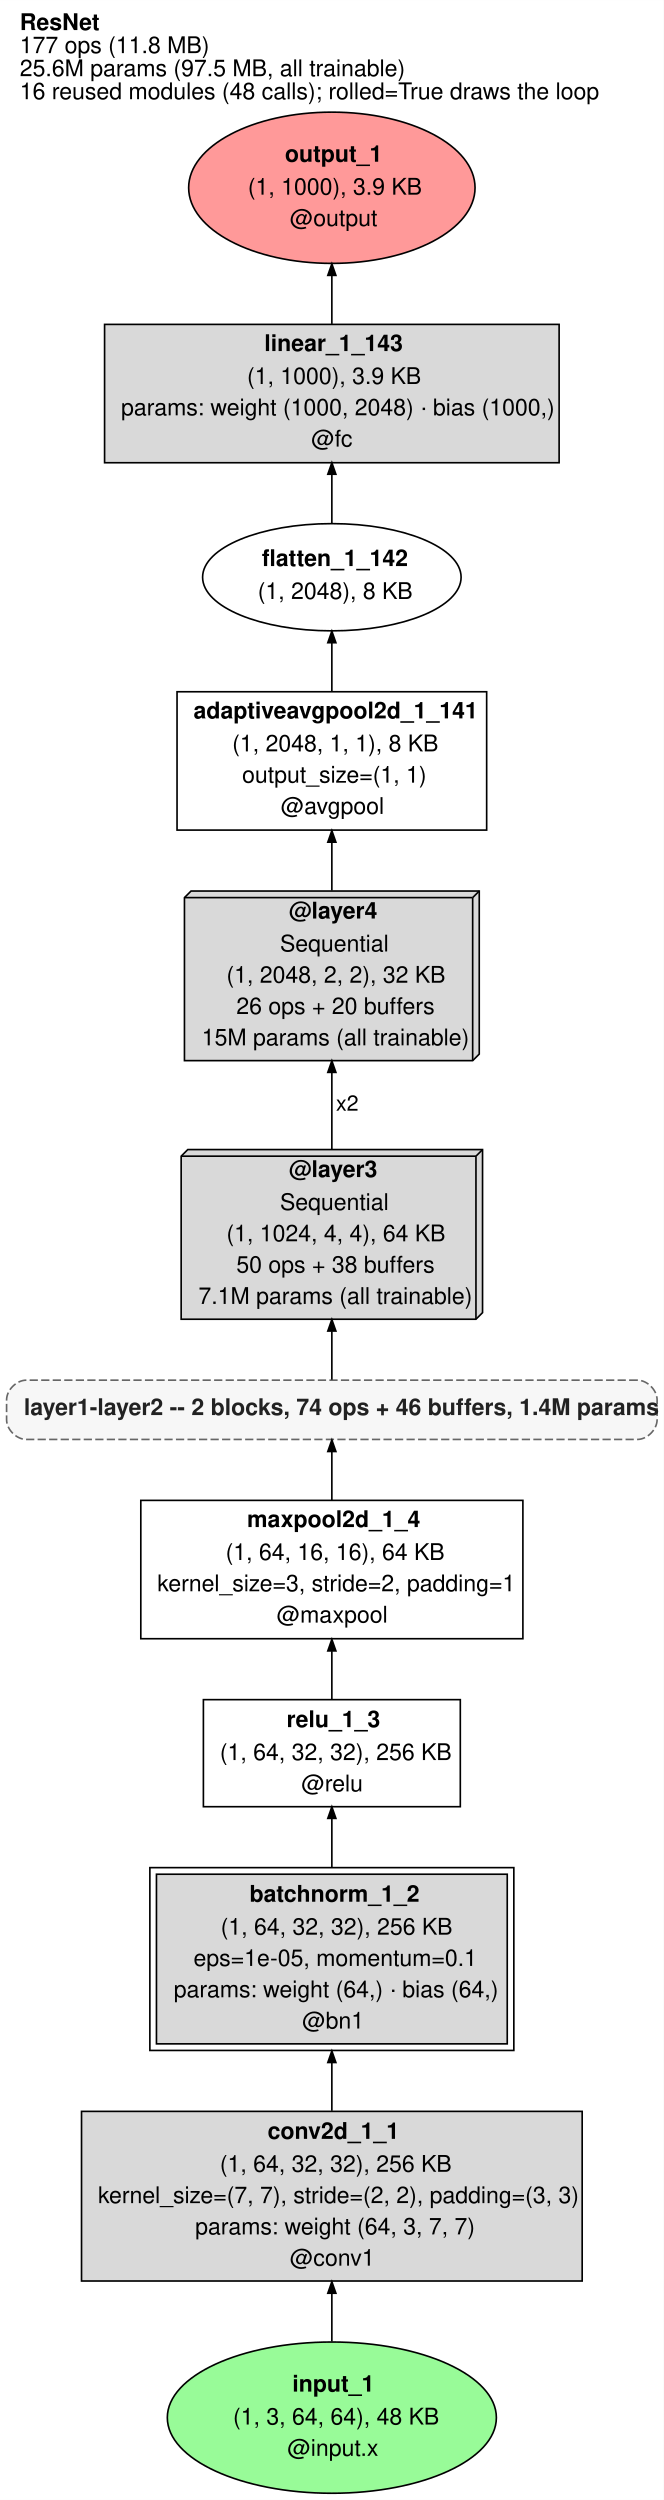
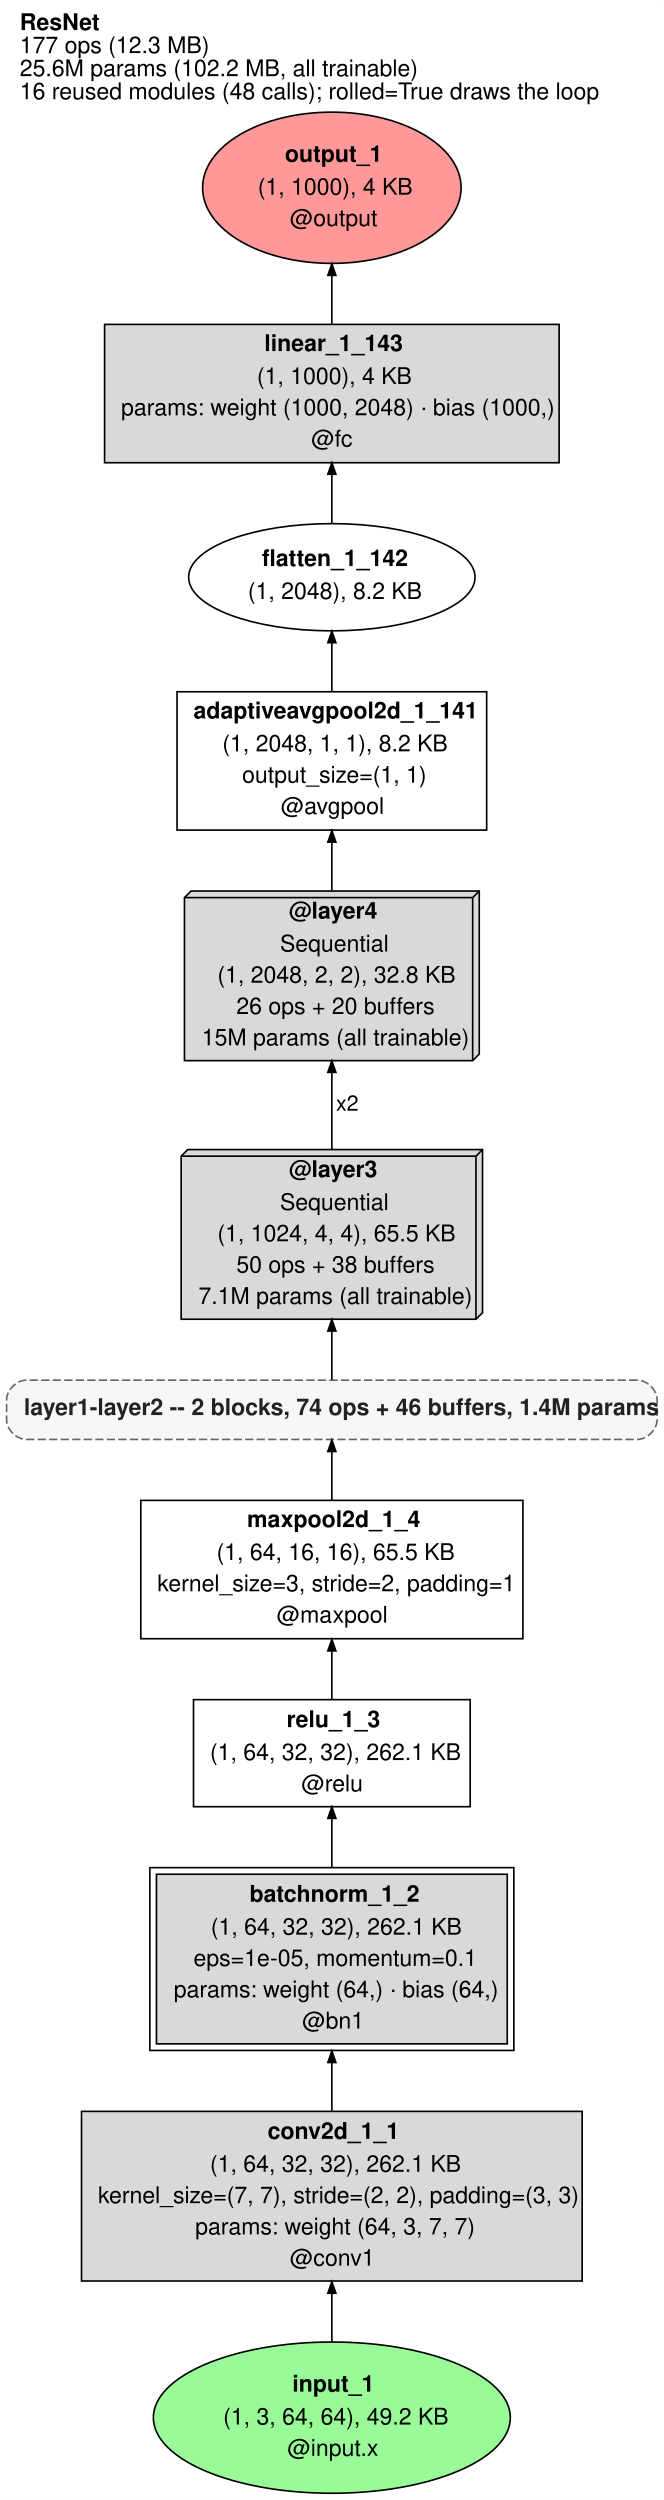
<svg xmlns="http://www.w3.org/2000/svg" xmlns:xlink="http://www.w3.org/1999/xlink" width="403pt" height="1518pt" viewBox="0.00 0.00 403.00 1517.90">
  <g id="graph0" class="graph" transform="scale(1 1) rotate(0) translate(4 1513.9)">
    <polygon fill="white" stroke="transparent" points="-4,4 -4,-1513.9 399,-1513.9 399,4 -4,4" />
    <text text-anchor="start" x="8" y="-1495.7" font-family="Helvetica,sans-Serif" font-weight="bold" font-size="14.00">ResNet</text>
-     <text text-anchor="start" x="8" y="-1481.7" font-family="Helvetica,sans-Serif" font-size="14.00">177 ops (11.8 MB)</text>
-     <text text-anchor="start" x="8" y="-1467.7" font-family="Helvetica,sans-Serif" font-size="14.00">25.6M params (97.5 MB, all trainable)</text>
+     <text text-anchor="start" x="8" y="-1481.7" font-family="Helvetica,sans-Serif" font-size="14.00">177 ops (12.3 MB)</text>
+     <text text-anchor="start" x="8" y="-1467.7" font-family="Helvetica,sans-Serif" font-size="14.00">25.6M params (102.2 MB, all trainable)</text>
    <text text-anchor="start" x="8" y="-1453.7" font-family="Helvetica,sans-Serif" font-size="14.00">16 reused modules (48 calls); rolled=True draws the loop</text>
    <g id="node1" class="node">
-       <ellipse fill="#98fb98" stroke="black" cx="197.5" cy="-45.96" rx="99.9" ry="45.92" />
+       <ellipse fill="#98fb98" stroke="black" cx="197.5" cy="-45.96" rx="108.38" ry="45.92" />
      <text text-anchor="start" x="173.5" y="-61.76" font-family="Helvetica,sans-Serif" font-weight="bold" font-size="14.00">input_1</text>
-       <text text-anchor="start" x="137.5" y="-41.76" font-family="Helvetica,sans-Serif" font-size="14.00">(1, 3, 64, 64), 48 KB</text>
+       <text text-anchor="start" x="131.5" y="-41.76" font-family="Helvetica,sans-Serif" font-size="14.00">(1, 3, 64, 64), 49.2 KB</text>
      <text text-anchor="start" x="170.5" y="-22.76" font-family="Helvetica,sans-Serif" font-size="14.00">@input.x</text>
    </g>
    <g id="node2" class="node">
      <polygon fill="#d9d9d9" stroke="black" points="349.5,-231.92 45.5,-231.92 45.5,-128.92 349.5,-128.92 349.5,-231.92" />
      <text text-anchor="start" x="158.5" y="-215.22" font-family="Helvetica,sans-Serif" font-weight="bold" font-size="14.00">conv2d_1_1</text>
-       <text text-anchor="start" x="129.5" y="-195.22" font-family="Helvetica,sans-Serif" font-size="14.00">(1, 64, 32, 32), 256 KB</text>
+       <text text-anchor="start" x="123.5" y="-195.22" font-family="Helvetica,sans-Serif" font-size="14.00">(1, 64, 32, 32), 262.1 KB</text>
      <text text-anchor="start" x="55.5" y="-176.22" font-family="Helvetica,sans-Serif" font-size="14.00">kernel_size=(7, 7), stride=(2, 2), padding=(3, 3)</text>
      <text text-anchor="start" x="114.5" y="-157.22" font-family="Helvetica,sans-Serif" font-size="14.00">params: weight (64, 3, 7, 7)</text>
      <text text-anchor="start" x="172" y="-138.22" font-family="Helvetica,sans-Serif" font-size="14.00">@conv1</text>
    </g>
    <g id="edge1" class="edge">
      <path fill="none" stroke="black" d="M197.5,-92.18C197.5,-101.59 197.5,-111.63 197.5,-121.42" />
      <polygon fill="black" stroke="black" points="195.05,-121.5 197.5,-128.5 199.95,-121.5 195.05,-121.5" />
    </g>
    <g id="node3" class="node">
      <g id="a_node3">
        <a xlink:title="Hidden buffers: bn1.running_mean, bn1.running_var">
          <polygon fill="#d9d9d9" stroke="black" points="304,-375.92 91,-375.92 91,-272.92 304,-272.92 304,-375.92" />
          <polygon fill="none" stroke="black" points="308,-379.92 87,-379.92 87,-268.92 308,-268.92 308,-379.92" />
          <text text-anchor="start" x="147.5" y="-359.22" font-family="Helvetica,sans-Serif" font-weight="bold" font-size="14.00">batchnorm_1_2</text>
-           <text text-anchor="start" x="130" y="-339.22" font-family="Helvetica,sans-Serif" font-size="14.00">(1, 64, 32, 32), 256 KB</text>
+           <text text-anchor="start" x="124" y="-339.22" font-family="Helvetica,sans-Serif" font-size="14.00">(1, 64, 32, 32), 262.1 KB</text>
          <text text-anchor="start" x="113.5" y="-320.22" font-family="Helvetica,sans-Serif" font-size="14.00">eps=1e-05, momentum=0.1</text>
          <text text-anchor="start" x="101.5" y="-301.22" font-family="Helvetica,sans-Serif" font-size="14.00">params: weight (64,) · bias (64,)</text>
          <text text-anchor="start" x="179.5" y="-282.22" font-family="Helvetica,sans-Serif" font-size="14.00">@bn1</text>
        </a>
      </g>
    </g>
    <g id="edge2" class="edge">
      <path fill="none" stroke="black" d="M197.5,-232.29C197.5,-241.77 197.5,-251.77 197.5,-261.53" />
      <polygon fill="black" stroke="black" points="195.05,-261.59 197.5,-268.59 199.95,-261.59 195.05,-261.59" />
    </g>
    <g id="node4" class="node">
-       <polygon fill="white" stroke="black" points="275.5,-481.92 119.5,-481.92 119.5,-416.92 275.5,-416.92 275.5,-481.92" />
+       <polygon fill="white" stroke="black" points="281.5,-481.92 113.5,-481.92 113.5,-416.92 281.5,-416.92 281.5,-481.92" />
      <text text-anchor="start" x="170" y="-465.22" font-family="Helvetica,sans-Serif" font-weight="bold" font-size="14.00">relu_1_3</text>
-       <text text-anchor="start" x="129.5" y="-445.22" font-family="Helvetica,sans-Serif" font-size="14.00">(1, 64, 32, 32), 256 KB</text>
+       <text text-anchor="start" x="123.5" y="-445.22" font-family="Helvetica,sans-Serif" font-size="14.00">(1, 64, 32, 32), 262.1 KB</text>
      <text text-anchor="start" x="179" y="-426.22" font-family="Helvetica,sans-Serif" font-size="14.00">@relu</text>
    </g>
    <g id="edge3" class="edge">
      <path fill="none" stroke="black" d="M197.5,-380.09C197.5,-390.11 197.5,-400.38 197.5,-409.81" />
      <polygon fill="black" stroke="black" points="195.05,-409.84 197.5,-416.84 199.95,-409.84 195.05,-409.84" />
    </g>
    <g id="node5" class="node">
      <polygon fill="white" stroke="black" points="313.5,-602.92 81.5,-602.92 81.5,-518.92 313.5,-518.92 313.5,-602.92" />
      <text text-anchor="start" x="146" y="-586.72" font-family="Helvetica,sans-Serif" font-weight="bold" font-size="14.00">maxpool2d_1_4</text>
-       <text text-anchor="start" x="133" y="-566.72" font-family="Helvetica,sans-Serif" font-size="14.00">(1, 64, 16, 16), 64 KB</text>
+       <text text-anchor="start" x="127.5" y="-566.72" font-family="Helvetica,sans-Serif" font-size="14.00">(1, 64, 16, 16), 65.5 KB</text>
      <text text-anchor="start" x="91.5" y="-547.72" font-family="Helvetica,sans-Serif" font-size="14.00">kernel_size=3, stride=2, padding=1</text>
      <text text-anchor="start" x="164" y="-528.72" font-family="Helvetica,sans-Serif" font-size="14.00">@maxpool</text>
    </g>
    <g id="edge4" class="edge">
      <path fill="none" stroke="black" d="M197.5,-482.1C197.5,-491.24 197.5,-501.45 197.5,-511.37" />
      <polygon fill="black" stroke="black" points="195.05,-511.53 197.5,-518.53 199.95,-511.53 195.05,-511.53" />
    </g>
    <g id="node6" class="node">
      <path fill="#f7f7f7" stroke="#666666" stroke-dasharray="5,2" d="M383,-675.92C383,-675.92 12,-675.92 12,-675.92 6,-675.92 0,-669.92 0,-663.92 0,-663.92 0,-651.92 0,-651.92 0,-645.92 6,-639.92 12,-639.92 12,-639.92 383,-639.92 383,-639.92 389,-639.92 395,-645.92 395,-651.92 395,-651.92 395,-663.92 395,-663.92 395,-669.92 389,-675.92 383,-675.92" />
      <text text-anchor="start" x="10.5" y="-654.72" font-family="Helvetica,sans-Serif" font-weight="bold" font-size="14.00" fill="#222222">layer1-layer2 -- 2 blocks, 74 ops + 46 buffers, 1.4M params</text>
    </g>
    <g id="edge5" class="edge">
      <path fill="none" stroke="black" d="M197.5,-603.04C197.5,-613.07 197.5,-623.48 197.5,-632.46" />
      <polygon fill="black" stroke="black" points="195.05,-632.61 197.5,-639.61 199.95,-632.61 195.05,-632.61" />
    </g>
    <g id="node7" class="node">
      <g id="a_node7">
        <a xlink:title="7,098,368 params (0 frozen)">
          <polygon fill="#d9d9d9" stroke="black" points="289,-815.92 110,-815.92 106,-811.92 106,-712.92 285,-712.92 289,-716.92 289,-815.92" />
          <polyline fill="none" stroke="black" points="285,-811.92 106,-811.92 " />
          <polyline fill="none" stroke="black" points="285,-811.92 285,-712.92 " />
          <polyline fill="none" stroke="black" points="285,-811.92 289,-815.92 " />
          <text text-anchor="start" x="171.5" y="-799.22" font-family="Helvetica,sans-Serif" font-weight="bold" font-size="14.00">@layer3</text>
          <text text-anchor="start" x="166" y="-779.22" font-family="Helvetica,sans-Serif" font-size="14.00">Sequential</text>
-           <text text-anchor="start" x="133.5" y="-760.22" font-family="Helvetica,sans-Serif" font-size="14.00">(1, 1024, 4, 4), 64 KB</text>
+           <text text-anchor="start" x="128" y="-760.22" font-family="Helvetica,sans-Serif" font-size="14.00">(1, 1024, 4, 4), 65.5 KB</text>
          <text text-anchor="start" x="139.5" y="-741.22" font-family="Helvetica,sans-Serif" font-size="14.00">50 ops + 38 buffers</text>
          <text text-anchor="start" x="116.5" y="-722.22" font-family="Helvetica,sans-Serif" font-size="14.00">7.1M params (all trainable)</text>
        </a>
      </g>
    </g>
    <g id="edge6" class="edge">
      <path fill="none" stroke="black" d="M197.5,-676.18C197.5,-684.45 197.5,-694.9 197.5,-705.65" />
      <polygon fill="black" stroke="black" points="195.05,-705.75 197.5,-712.75 199.95,-705.75 195.05,-705.75" />
    </g>
    <g id="node8" class="node">
      <g id="a_node8">
        <a xlink:title="14,964,736 params (0 frozen)">
          <polygon fill="#d9d9d9" stroke="black" points="287,-972.92 112,-972.92 108,-968.92 108,-869.92 283,-869.92 287,-873.92 287,-972.92" />
          <polyline fill="none" stroke="black" points="283,-968.92 108,-968.92 " />
          <polyline fill="none" stroke="black" points="283,-968.92 283,-869.92 " />
          <polyline fill="none" stroke="black" points="283,-968.92 287,-972.92 " />
          <text text-anchor="start" x="171.5" y="-956.22" font-family="Helvetica,sans-Serif" font-weight="bold" font-size="14.00">@layer4</text>
          <text text-anchor="start" x="166" y="-936.22" font-family="Helvetica,sans-Serif" font-size="14.00">Sequential</text>
-           <text text-anchor="start" x="133.5" y="-917.22" font-family="Helvetica,sans-Serif" font-size="14.00">(1, 2048, 2, 2), 32 KB</text>
+           <text text-anchor="start" x="128" y="-917.22" font-family="Helvetica,sans-Serif" font-size="14.00">(1, 2048, 2, 2), 32.8 KB</text>
          <text text-anchor="start" x="139.5" y="-898.22" font-family="Helvetica,sans-Serif" font-size="14.00">26 ops + 20 buffers</text>
          <text text-anchor="start" x="118.5" y="-879.22" font-family="Helvetica,sans-Serif" font-size="14.00">15M params (all trainable)</text>
        </a>
      </g>
    </g>
    <g id="edge7" class="edge">
      <path fill="none" stroke="black" d="M197.5,-816.18C197.5,-830.97 197.5,-847.25 197.5,-862.46" />
      <polygon fill="black" stroke="black" points="195.05,-862.82 197.5,-869.82 199.95,-862.82 195.05,-862.82" />
      <text text-anchor="start" x="200" y="-839.52" font-family="Helvetica,sans-Serif" font-size="13.00">x2</text>
    </g>
    <g id="node9" class="node">
      <polygon fill="white" stroke="black" points="291.5,-1093.92 103.5,-1093.92 103.5,-1009.92 291.5,-1009.92 291.5,-1093.92" />
      <text text-anchor="start" x="113.5" y="-1077.72" font-family="Helvetica,sans-Serif" font-weight="bold" font-size="14.00">adaptiveavgpool2d_1_141</text>
-       <text text-anchor="start" x="137" y="-1057.72" font-family="Helvetica,sans-Serif" font-size="14.00">(1, 2048, 1, 1), 8 KB</text>
+       <text text-anchor="start" x="131" y="-1057.72" font-family="Helvetica,sans-Serif" font-size="14.00">(1, 2048, 1, 1), 8.2 KB</text>
      <text text-anchor="start" x="143" y="-1038.72" font-family="Helvetica,sans-Serif" font-size="14.00">output_size=(1, 1)</text>
      <text text-anchor="start" x="166.5" y="-1019.72" font-family="Helvetica,sans-Serif" font-size="14.00">@avgpool</text>
    </g>
    <g id="edge8" class="edge">
      <path fill="none" stroke="black" d="M197.5,-973.21C197.5,-982.83 197.5,-992.86 197.5,-1002.41" />
      <polygon fill="black" stroke="black" points="195.05,-1002.59 197.5,-1009.59 199.95,-1002.59 195.05,-1002.59" />
    </g>
    <g id="node10" class="node">
-       <ellipse fill="white" stroke="black" cx="197.5" cy="-1163.45" rx="78.48" ry="32.55" />
+       <ellipse fill="white" stroke="black" cx="197.5" cy="-1163.45" rx="86.95" ry="32.55" />
      <text text-anchor="start" x="155" y="-1170.25" font-family="Helvetica,sans-Serif" font-weight="bold" font-size="14.00">flatten_1_142</text>
-       <text text-anchor="start" x="152.5" y="-1150.25" font-family="Helvetica,sans-Serif" font-size="14.00">(1, 2048), 8 KB</text>
+       <text text-anchor="start" x="146.5" y="-1150.25" font-family="Helvetica,sans-Serif" font-size="14.00">(1, 2048), 8.2 KB</text>
    </g>
    <g id="edge9" class="edge">
      <path fill="none" stroke="black" d="M197.5,-1094.02C197.5,-1103.69 197.5,-1113.98 197.5,-1123.55" />
      <polygon fill="black" stroke="black" points="195.05,-1123.71 197.5,-1130.71 199.95,-1123.71 195.05,-1123.71" />
    </g>
    <g id="node11" class="node">
      <polygon fill="#d9d9d9" stroke="black" points="335.5,-1316.98 59.5,-1316.98 59.5,-1232.98 335.5,-1232.98 335.5,-1316.98" />
      <text text-anchor="start" x="156.5" y="-1300.78" font-family="Helvetica,sans-Serif" font-weight="bold" font-size="14.00">linear_1_143</text>
-       <text text-anchor="start" x="146" y="-1280.78" font-family="Helvetica,sans-Serif" font-size="14.00">(1, 1000), 3.9 KB</text>
+       <text text-anchor="start" x="152" y="-1280.78" font-family="Helvetica,sans-Serif" font-size="14.00">(1, 1000), 4 KB</text>
      <text text-anchor="start" x="69.5" y="-1261.78" font-family="Helvetica,sans-Serif" font-size="14.00">params: weight (1000, 2048) · bias (1000,)</text>
      <text text-anchor="start" x="185" y="-1242.78" font-family="Helvetica,sans-Serif" font-size="14.00">@fc</text>
    </g>
    <g id="edge10" class="edge">
      <path fill="none" stroke="black" d="M197.5,-1196.13C197.5,-1205.38 197.5,-1215.71 197.5,-1225.74" />
      <polygon fill="black" stroke="black" points="195.05,-1225.98 197.5,-1232.98 199.95,-1225.98 195.05,-1225.98" />
    </g>
    <g id="node12" class="node">
-       <ellipse fill="#ff9999" stroke="black" cx="197.5" cy="-1399.94" rx="86.95" ry="45.92" />
+       <ellipse fill="#ff9999" stroke="black" cx="197.5" cy="-1399.94" rx="78.48" ry="45.92" />
      <text text-anchor="start" x="169" y="-1415.74" font-family="Helvetica,sans-Serif" font-weight="bold" font-size="14.00">output_1</text>
-       <text text-anchor="start" x="146.5" y="-1395.74" font-family="Helvetica,sans-Serif" font-size="14.00">(1, 1000), 3.9 KB</text>
+       <text text-anchor="start" x="152.5" y="-1395.74" font-family="Helvetica,sans-Serif" font-size="14.00">(1, 1000), 4 KB</text>
      <text text-anchor="start" x="172" y="-1376.74" font-family="Helvetica,sans-Serif" font-size="14.00">@output</text>
    </g>
    <g id="edge11" class="edge">
      <path fill="none" stroke="black" d="M197.5,-1317.26C197.5,-1326.7 197.5,-1336.84 197.5,-1346.67" />
      <polygon fill="black" stroke="black" points="195.05,-1346.75 197.5,-1353.75 199.95,-1346.75 195.05,-1346.75" />
    </g>
  </g>
</svg>
